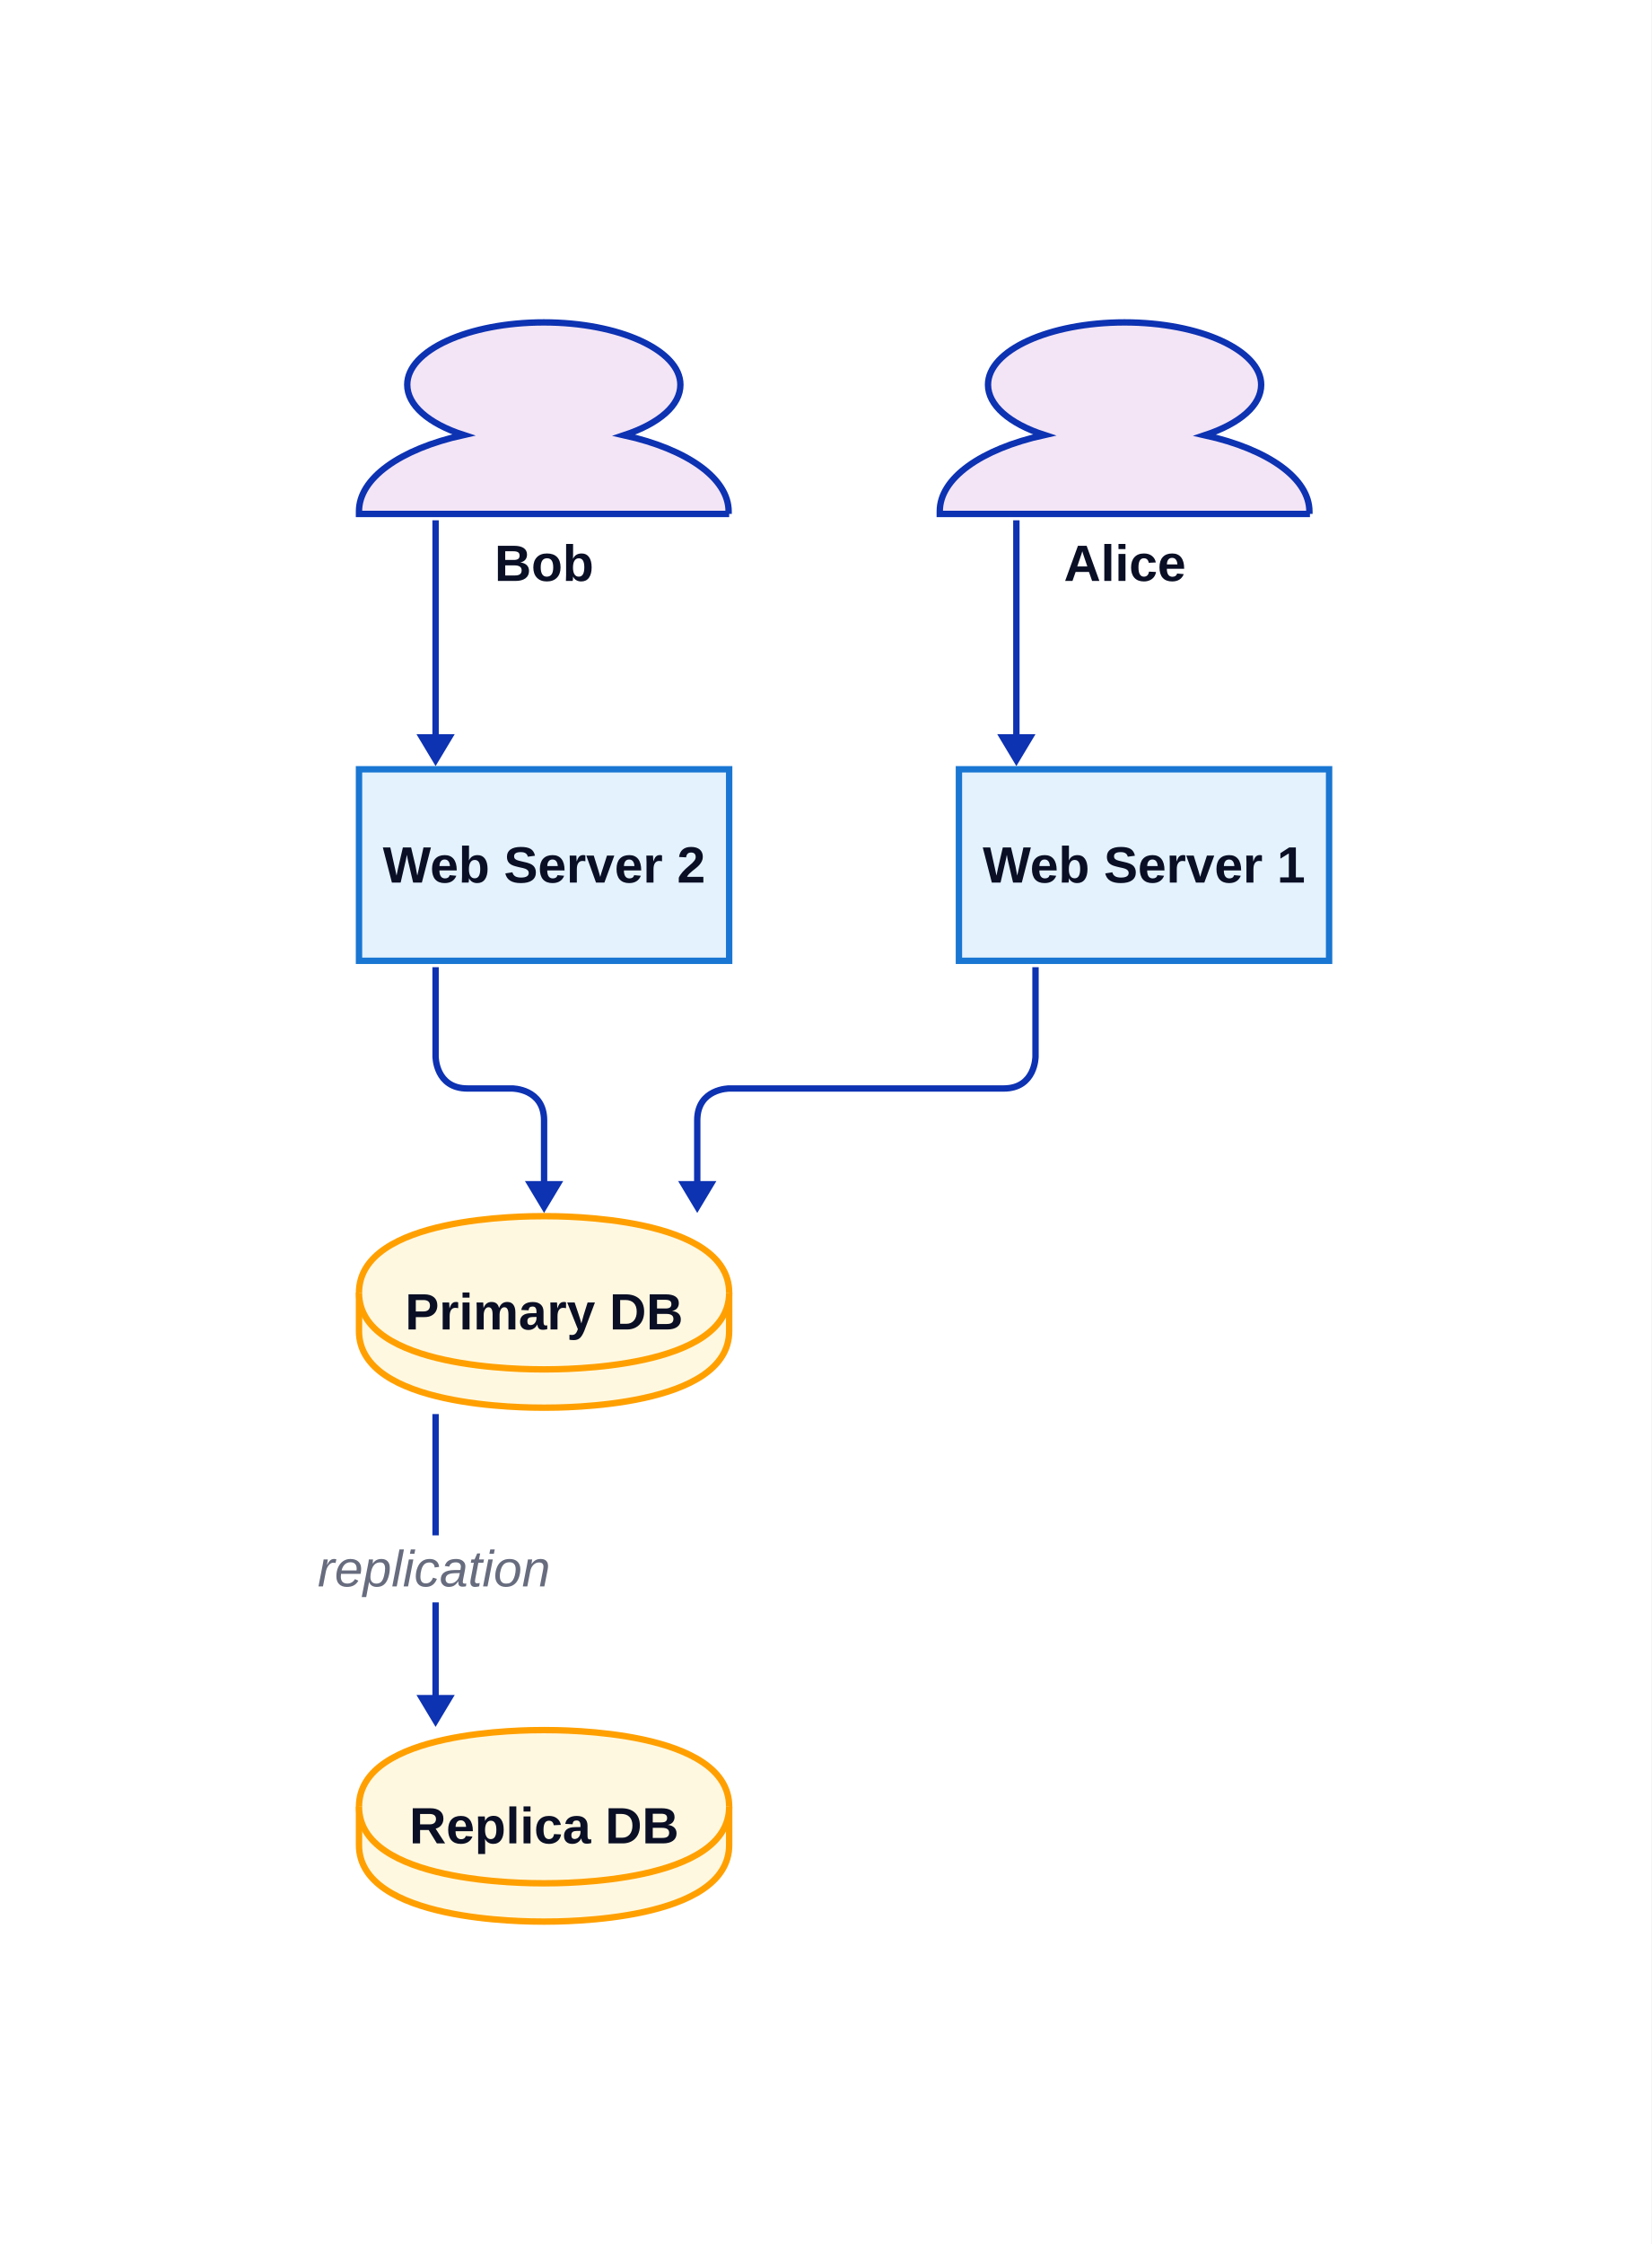
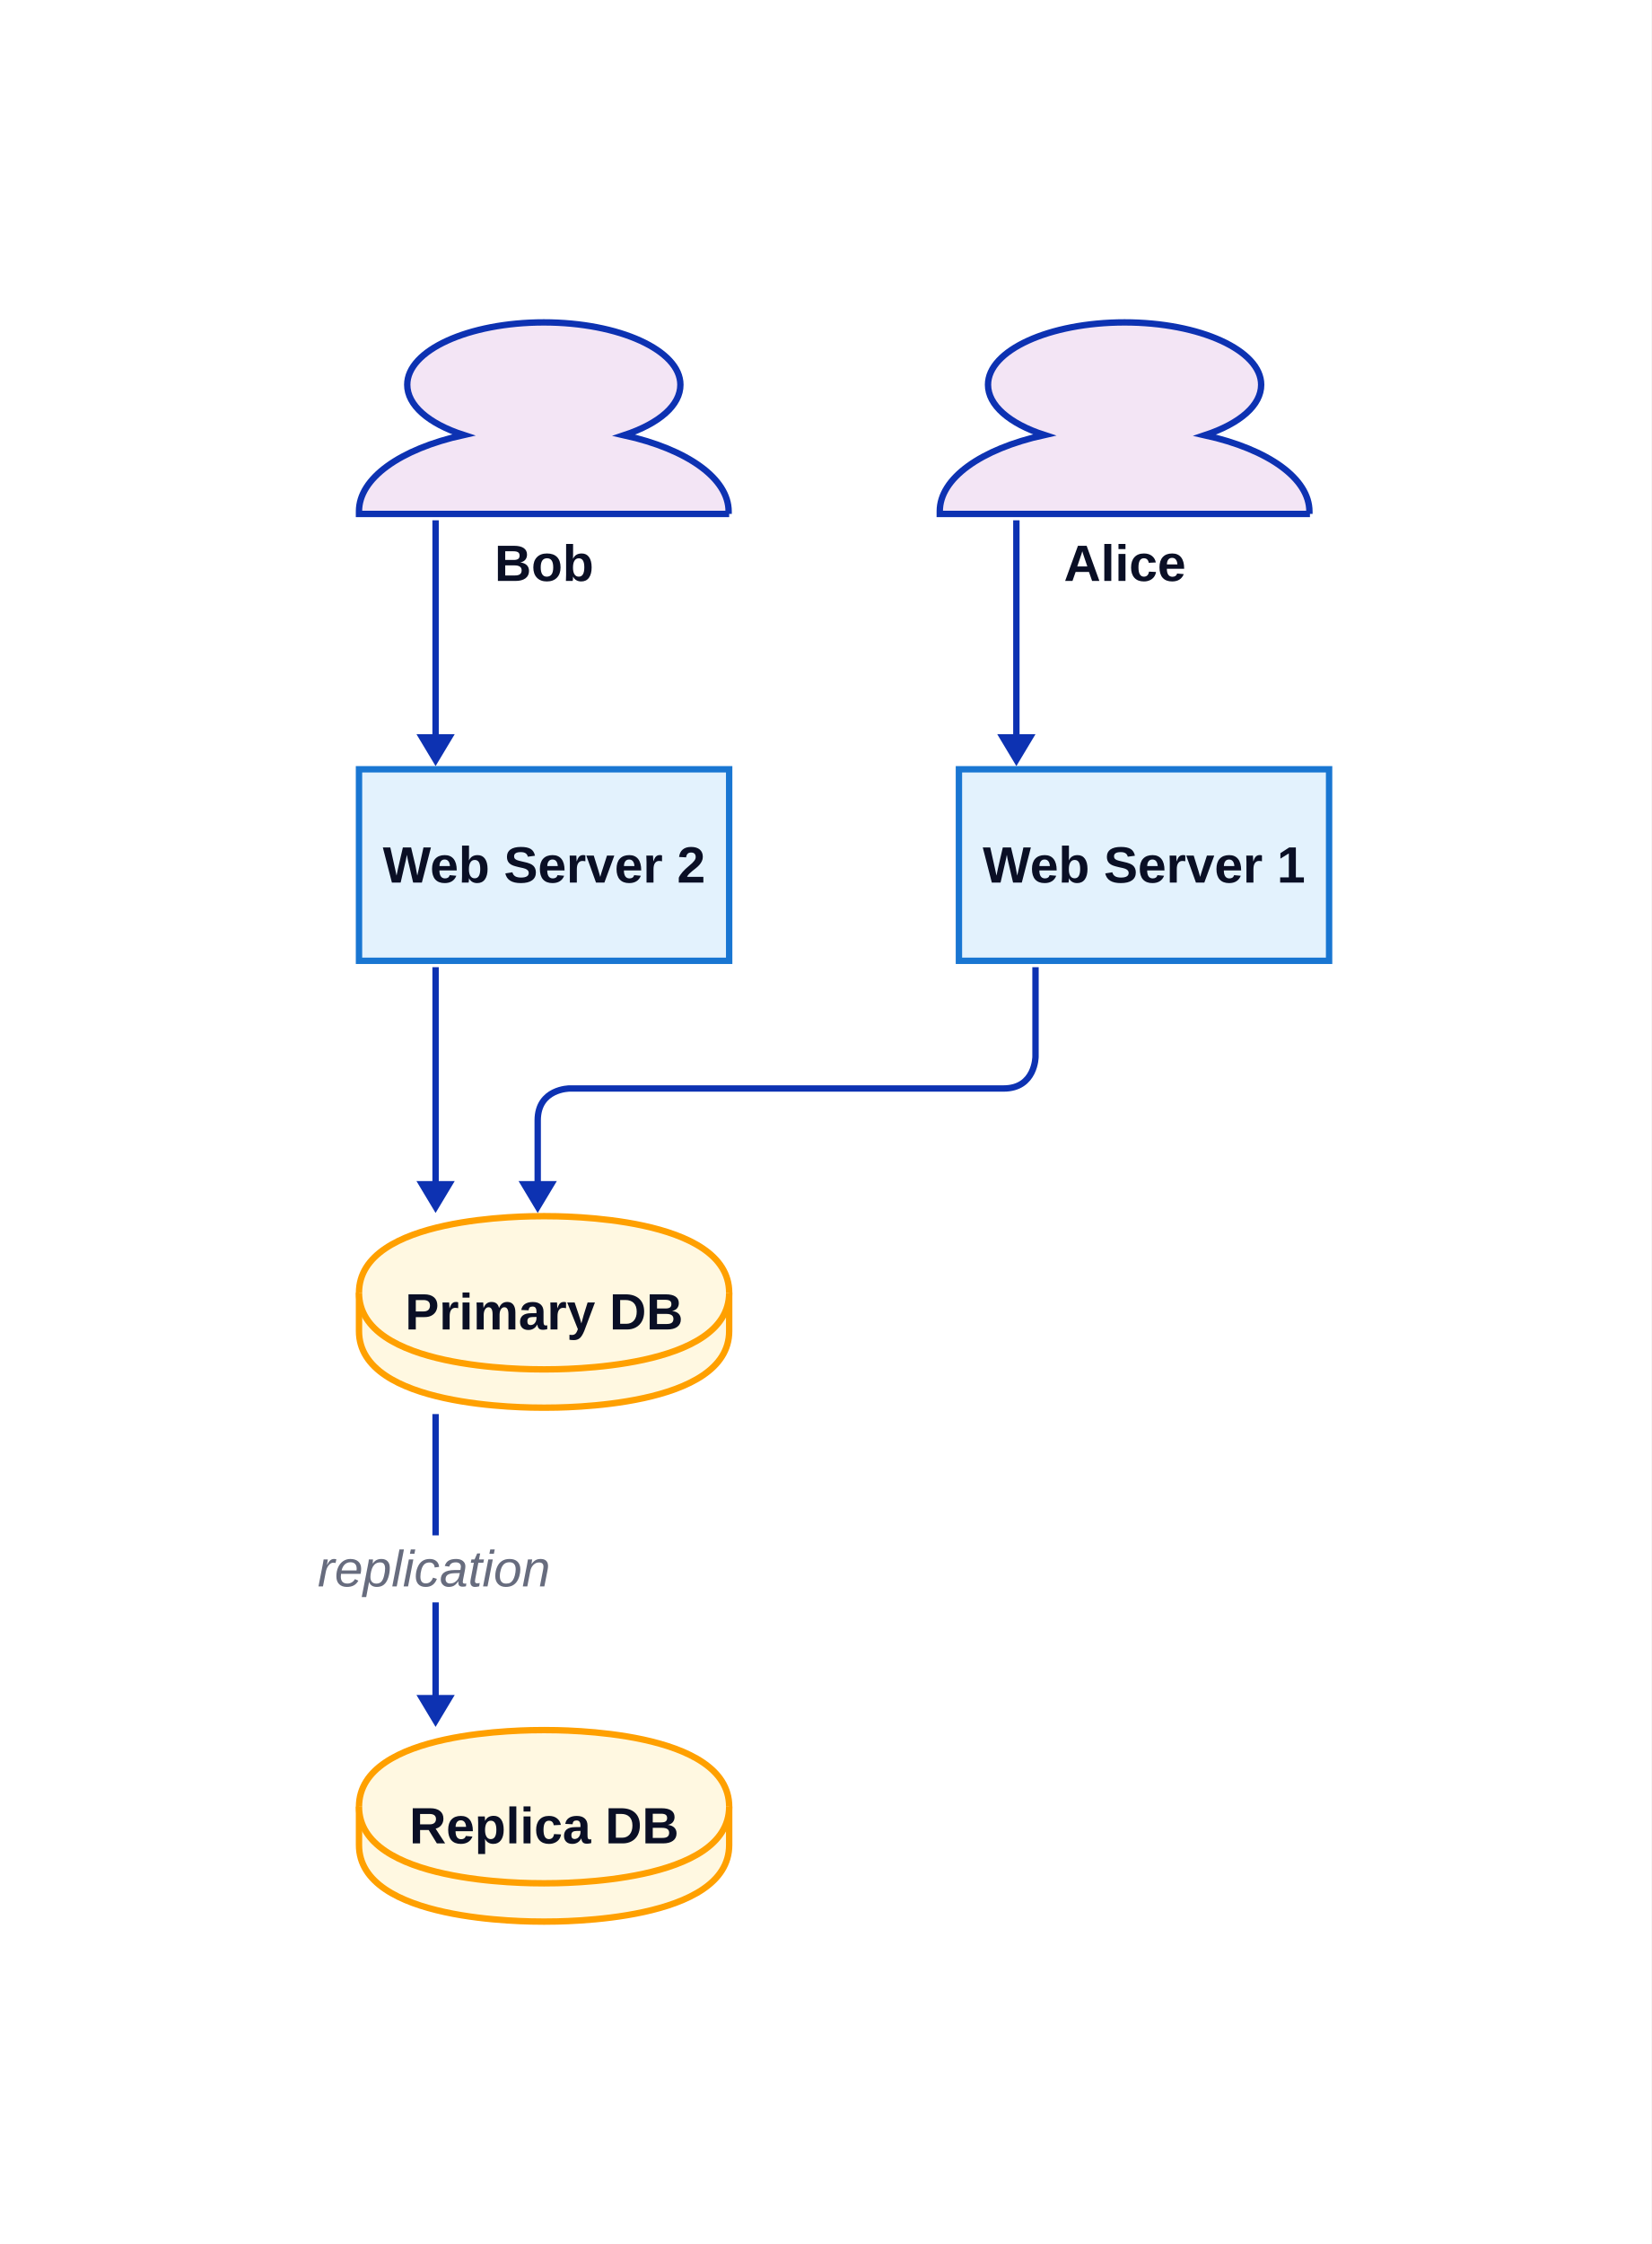
<svg xmlns="http://www.w3.org/2000/svg" width="517.5" height="703" viewBox="-112.5 -101 517.5 703" data-d2-version="0.2.0" class="d2-911176571 d2-svg">
  <defs>
    <mask id="edge-label-mask" maskUnits="userSpaceOnUse" x="-112.5" y="-101" width="517.5" height="703">
      <rect x="-112.5" y="-101" width="517.5" height="703" fill="white" />
      <rect x="-14" y="380" width="75" height="21" fill="black" />
    </mask>
    <marker id="mk-161592640" markerWidth="10" markerHeight="12" refX="7" refY="6" viewBox="0 0 10 12" orient="auto" markerUnits="userSpaceOnUse">
      <polygon points="0,0 10,6 0,12" fill="#0D32B2" stroke-width="2" />
    </marker>
  </defs>
  <rect x="-112.5" y="-101" width="517.5" height="703" rx="0" fill="#FFFFFF" stroke-width="0" />
  <g id="base-layer">
    <rect x="188" y="140" width="116" height="60" fill="#e3f2fd" stroke="#1976D2" stroke-width="2" rx="0" ry="0" />
    <rect x="0" y="140" width="116" height="60" fill="#e3f2fd" stroke="#1976D2" stroke-width="2" rx="0" ry="0" />
    <path d="M 0 304 C 0 280 52.2 280 58 280 C 63.8 280 116 280 116 304 L 116 316 C 116 340 63.8 340 58 340 C 52.2 340 0 340 0 316 L 0 304 Z" fill="#fff8e1" stroke="#FFA000" stroke-width="2" />
    <path d="M 0 304 C 0 328 52.2 328 58 328 C 63.8 328 116 328 116 304" fill="#fff8e1" stroke="#FFA000" stroke-width="2" />
    <path d="M 0 465 C 0 441 52.2 441 58 441 C 63.8 441 116 441 116 465 L 116 477 C 116 501 63.8 501 58 501 C 52.2 501 0 501 0 477 L 0 465 Z" fill="#fff8e1" stroke="#FFA000" stroke-width="2" />
    <path d="M 0 465 C 0 489 52.2 489 58 489 C 63.8 489 116 489 116 465" fill="#fff8e1" stroke="#FFA000" stroke-width="2" />
    <path d="M 298 60 H 182 v -0.853 c 0 -10.233 12.738 -19.457 32.779 -23.876 C 203.739 31.705 197.116 25.891 197.116 19.535 C 197.116 8.76 216.307 0 239.915 0 c 23.608 0 42.799 8.76 42.799 19.535 c 0 6.357 -6.454 12.093 -17.663 15.814 c 20.041 4.419 32.779 13.643 32.779 23.876 v 0.775 Z" fill="#f3e5f5" stroke="#0D32B2" stroke-width="2" />
    <path d="M 116 60 H 0 v -0.853 c 0 -10.233 12.738 -19.457 32.779 -23.876 C 21.739 31.705 15.116 25.891 15.116 19.535 C 15.116 8.76 34.307 0 57.915 0 c 23.608 0 42.799 8.76 42.799 19.535 c 0 6.357 -6.454 12.093 -17.663 15.814 c 20.041 4.419 32.779 13.643 32.779 23.876 v 0.775 Z" fill="#f3e5f5" stroke="#0D32B2" stroke-width="2" />
    <path d="M 206 62 L 206 136" fill="none" stroke="#0D32B2" stroke-width="2" marker-end="url(#mk-161592640)" mask="url(#edge-label-mask)" />
    <path d="M 24 62 L 24 136" fill="none" stroke="#0D32B2" stroke-width="2" marker-end="url(#mk-161592640)" mask="url(#edge-label-mask)" />
-     <path d="M 212 202 L 212 230 S 212 240 202 240 L 116 240 S 106 240 106 250 L 106 276" fill="none" stroke="#0D32B2" stroke-width="2" marker-end="url(#mk-161592640)" mask="url(#edge-label-mask)" />
-     <path d="M 24 202 L 24 230 S 24 240 34 240 L 48 240 S 58 240 58 250 L 58 276" fill="none" stroke="#0D32B2" stroke-width="2" marker-end="url(#mk-161592640)" mask="url(#edge-label-mask)" />
+     <path d="M 212 202 L 212 230 S 212 240 202 240 L 66 240 S 56 240 56 250 L 56 276" fill="none" stroke="#0D32B2" stroke-width="2" marker-end="url(#mk-161592640)" mask="url(#edge-label-mask)" />
+     <path d="M 24 202 L 24 276" fill="none" stroke="#0D32B2" stroke-width="2" marker-end="url(#mk-161592640)" mask="url(#edge-label-mask)" />
    <path d="M 24 342 L 24 437" fill="none" stroke="#0D32B2" stroke-width="2" marker-end="url(#mk-161592640)" mask="url(#edge-label-mask)" />
    <text x="23.5" y="396" text-anchor="middle" dominant-baseline="alphabetic" font-family="Arial, sans-serif" font-size="16" style="fill: #676C7E; font-style: italic">replication</text>
    <text x="246" y="175.5" text-anchor="middle" dominant-baseline="alphabetic" font-family="Arial, sans-serif" font-size="16" style="fill: #0A0F25; font-weight: 700">Web Server 1</text>
    <text x="58" y="175.5" text-anchor="middle" dominant-baseline="alphabetic" font-family="Arial, sans-serif" font-size="16" style="fill: #0A0F25; font-weight: 700">Web Server 2</text>
    <text x="58" y="315.5" text-anchor="middle" dominant-baseline="alphabetic" font-family="Arial, sans-serif" font-size="16" style="fill: #0A0F25; font-weight: 700">Primary DB</text>
    <text x="58" y="476.5" text-anchor="middle" dominant-baseline="alphabetic" font-family="Arial, sans-serif" font-size="16" style="fill: #0A0F25; font-weight: 700">Replica DB</text>
    <text x="240" y="81" text-anchor="middle" dominant-baseline="alphabetic" font-family="Arial, sans-serif" font-size="16" style="fill: #0A0F25; font-weight: 700">Alice</text>
    <text x="58" y="81" text-anchor="middle" dominant-baseline="alphabetic" font-family="Arial, sans-serif" font-size="16" style="fill: #0A0F25; font-weight: 700">Bob</text>
  </g>
</svg>
